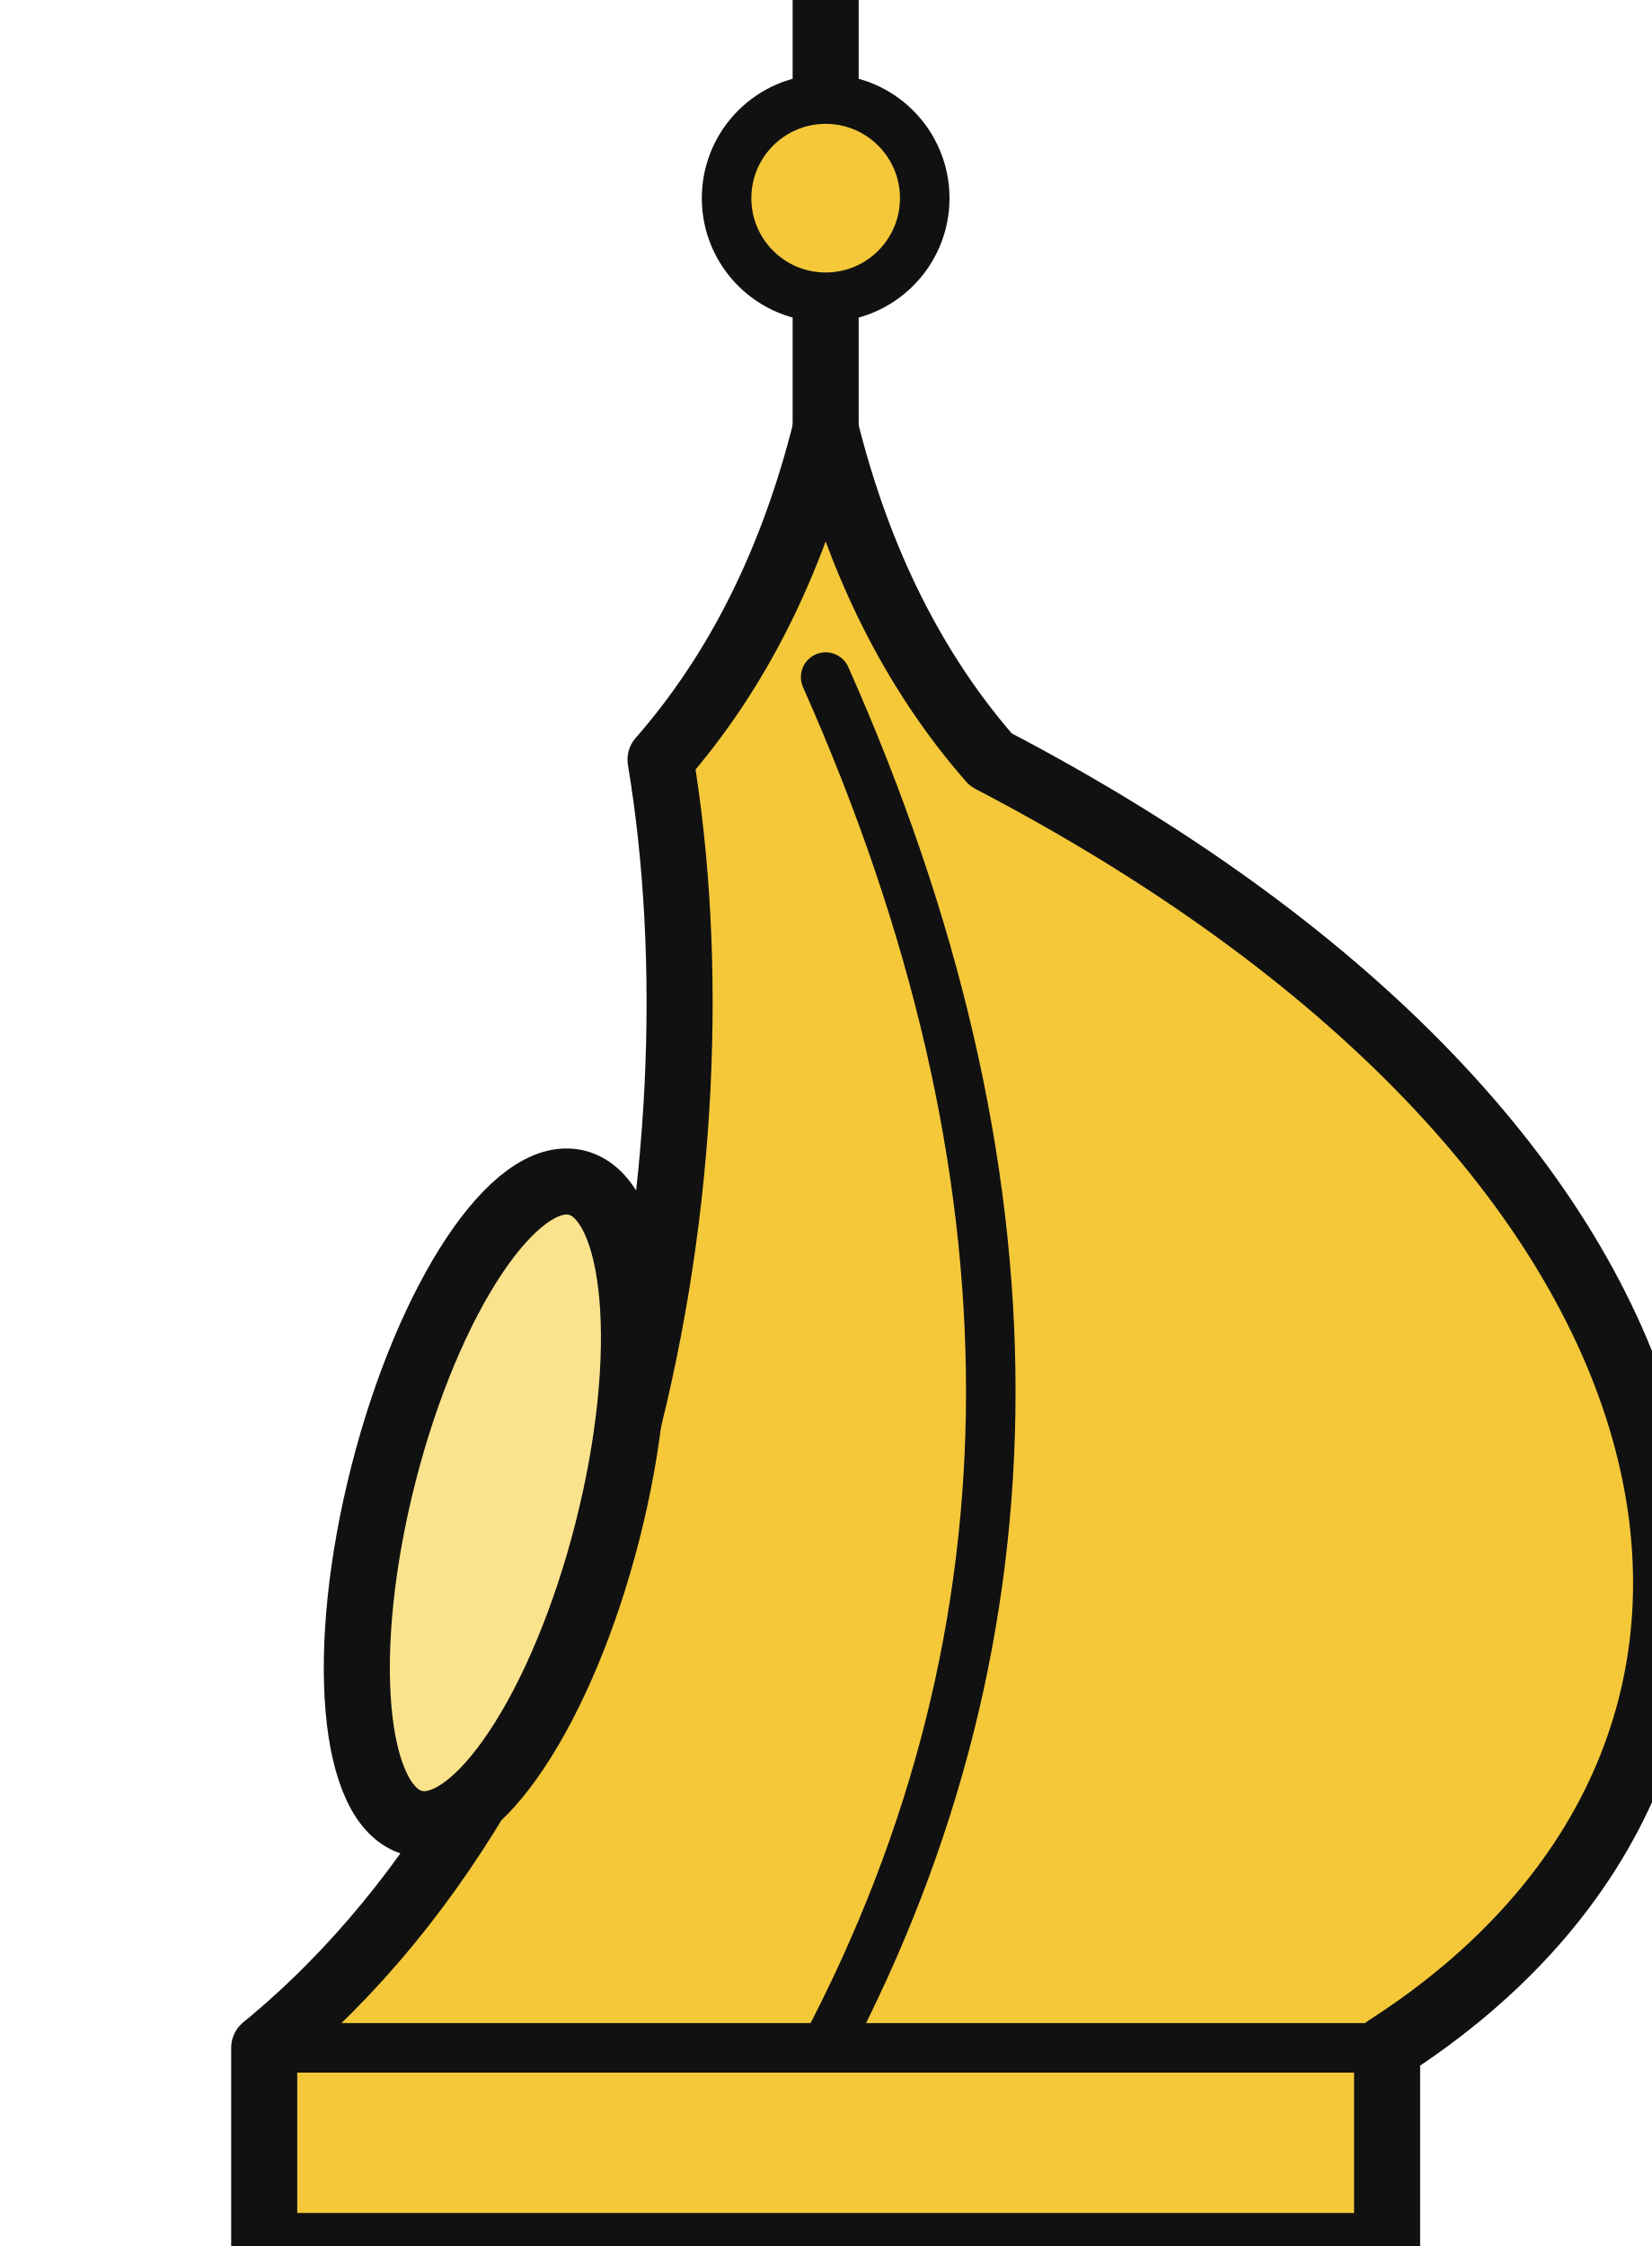
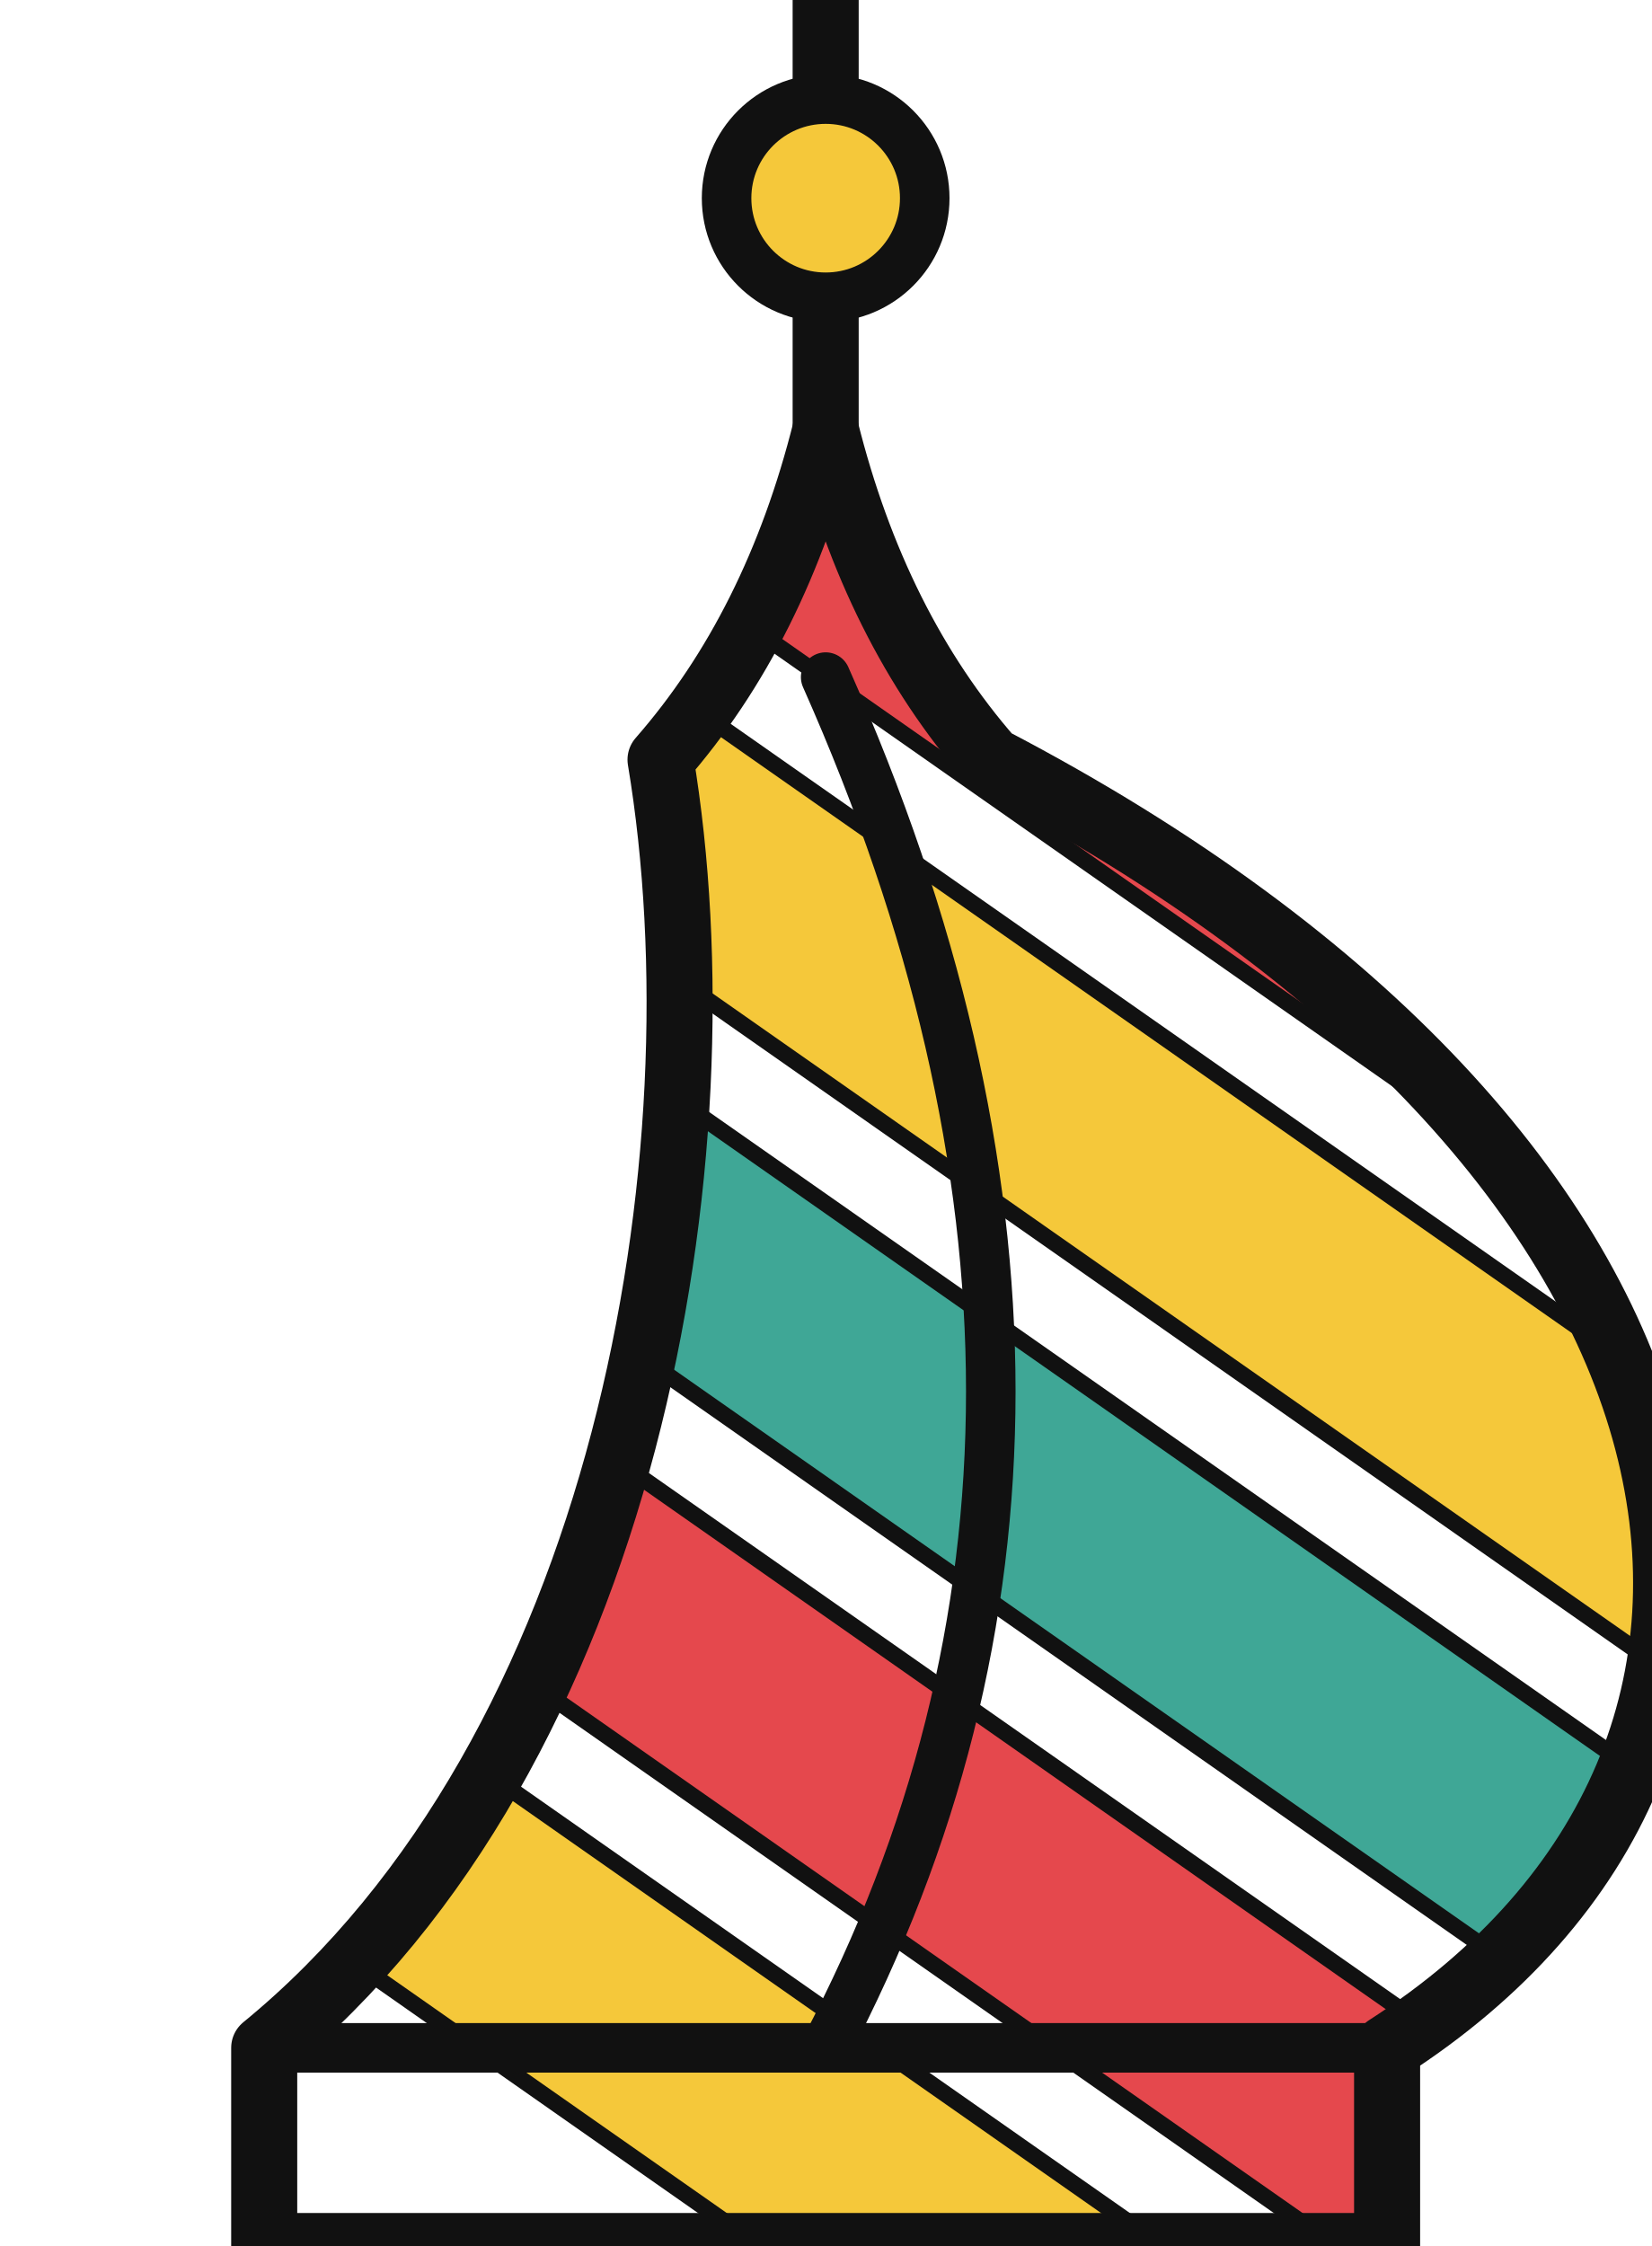
<svg xmlns="http://www.w3.org/2000/svg" viewBox="0 0 100 136">
-   <g stroke="#111111" stroke-width="4" stroke-linejoin="round" stroke-linecap="round">
-     <path d="M16 136 L84 136 L84 124 C112 106 106 70 60 46 Q53 38 50 26 Q47 38 40 46 C44 70 38 106 16 124 Z" fill="#F5C83A" />
-     <ellipse cx="30" cy="91" rx="7" ry="20" fill="#FBE38E" transform="rotate(14.3 30 91)" />
+   <defs>
+     <clipPath id="domeShape">
+       <path d="M16 136 L84 136 L84 124 C112 106 106 70 60 46 Q53 38 50 26 Q47 38 40 46 C44 70 38 106 16 124 Z" />
+     </clipPath>
+   </defs>
+   <g stroke="#111111" stroke-linejoin="round" stroke-linecap="round">
+     <g clip-path="url(#domeShape)">
+       <rect x="-20" y="112" width="140" height="14" fill="#F5C83A" transform="rotate(35 50 68)" />
+       <rect x="-20" y="92" width="140" height="14" fill="#E5484D" transform="rotate(35 50 68)" />
+       <rect x="-20" y="72" width="140" height="14" fill="#3FA796" transform="rotate(35 50 68)" />
+       <rect x="-20" y="52" width="140" height="14" fill="#F5C83A" transform="rotate(35 50 68)" />
+       <rect x="-20" y="32" width="140" height="14" fill="#E5484D" transform="rotate(35 50 68)" />
+       <rect x="-20" y="12" width="140" height="14" fill="#3FA796" transform="rotate(35 50 68)" />
+       <rect x="-20" y="-8" width="140" height="14" fill="#F5C83A" transform="rotate(35 50 68)" />
+       <rect x="-20" y="-28" width="140" height="14" fill="#E5484D" transform="rotate(35 50 68)" />
+     </g>
+     <path d="M16 136 L84 136 L84 124 C112 106 106 70 60 46 Q53 38 50 26 Q47 38 40 46 C44 70 38 106 16 124 Z" fill="none" stroke-width="4" />
    <path d="M16 124 L84 124 M50 124 Q70 86 50 41" fill="none" stroke-width="3" />
    <path d="M50 26 L50 0" stroke-width="4" />
    <circle cx="50" cy="12" r="6" fill="#F5C83A" stroke-width="3" />
  </g>
</svg>
